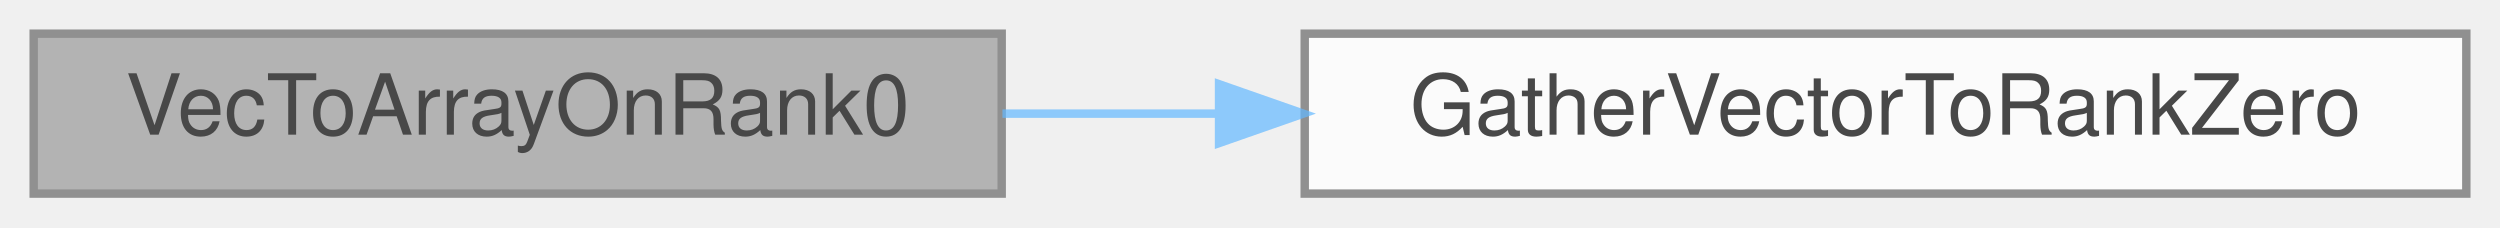
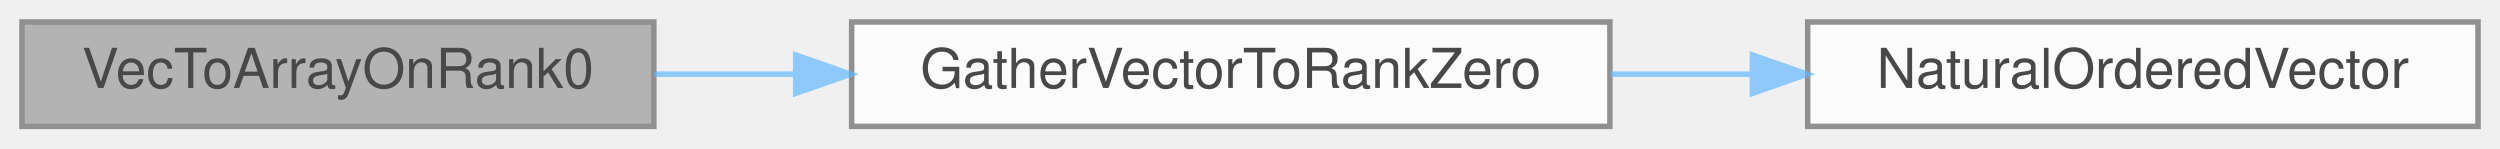
- <svg xmlns="http://www.w3.org/2000/svg" xmlns:xlink="http://www.w3.org/1999/xlink" width="297pt" height="27pt" viewBox="0.00 0.00 297.00 27.00">
+ <svg xmlns="http://www.w3.org/2000/svg" xmlns:xlink="http://www.w3.org/1999/xlink" width="455pt" height="27pt" viewBox="0.00 0.00 455.00 27.00">
  <svg id="main" version="1.1" xml:space="preserve">
    <style type="text/css">
.node, .edge {opacity: 0.7;}
.node.selected, .edge.selected {opacity: 1;}
.edge:hover path { stroke: red; }
.edge:hover polygon { stroke: red; fill: red; }
</style>
    <svg id="graph" class="graph">
      <g id="graph0" class="graph" transform="scale(1 1) rotate(0) translate(4 23)">
        <g id="Node000001" class="node">
          <g id="a_Node000001">
            <a xlink:title="Gathers the contents of a distributed PETSc Vec into a single array on rank 0.">
              <polygon fill="#999999" stroke="#666666" points="115,-19 0,-19 0,0 115,0 115,-19" />
              <text text-anchor="middle" x="57.5" y="-7" font-family="Helvetica,sans-Serif" font-size="10.00">VecToArrayOnRank0</text>
            </a>
          </g>
        </g>
        <g id="Node000002" class="node">
          <g id="a_Node000002">
            <a xlink:href="io_8c.html#a96b38df970e257608168cc1306d9bb98" target="_top" xlink:title="Gather a vector in decomposition-independent natural ordering onto rank zero.">
              <polygon fill="white" stroke="#666666" points="289,-19 151,-19 151,0 289,0 289,-19" />
              <text text-anchor="middle" x="220" y="-7" font-family="Helvetica,sans-Serif" font-size="10.00">GatherVectorToRankZero</text>
            </a>
          </g>
        </g>
        <g id="edge1_Node000001_Node000002" class="edge">
          <g id="a_edge1_Node000001_Node000002">
            <a xlink:title=" ">
              <path fill="none" stroke="#63b8ff" d="M115.09,-9.5C123.39,-9.5 132.06,-9.5 140.71,-9.5" />
              <polygon fill="#63b8ff" stroke="#63b8ff" points="140.82,-13 150.82,-9.5 140.82,-6 140.82,-13" />
            </a>
          </g>
        </g>
+         <g id="Node000003" class="node">
+           <g id="a_Node000003">
+             <a xlink:href="io_8c.html#a686aca53f9ae07c4feb356ccfe0cbdc2" target="_top" xlink:title="Express a vector in decomposition-independent natural ordering.">
+               <polygon fill="white" stroke="#666666" points="447,-19 325,-19 325,0 447,0 447,-19" />
+               <text text-anchor="middle" x="386" y="-7" font-family="Helvetica,sans-Serif" font-size="10.00">NaturalOrderedVector</text>
+             </a>
+           </g>
+         </g>
+         <g id="edge2_Node000002_Node000003" class="edge">
+           <g id="a_edge2_Node000002_Node000003">
+             <a xlink:title=" ">
+               <path fill="none" stroke="#63b8ff" d="M289.13,-9.5C297.57,-9.5 306.22,-9.5 314.7,-9.5" />
+               <polygon fill="#63b8ff" stroke="#63b8ff" points="314.93,-13 324.93,-9.5 314.93,-6 314.93,-13" />
+             </a>
+           </g>
+         </g>
      </g>
    </svg>
  </svg>
  <style type="text/css">

[data-mouse-over-selected='false'] { opacity: 0.7; }
[data-mouse-over-selected='true']  { opacity: 1.0; }

</style>
</svg>
